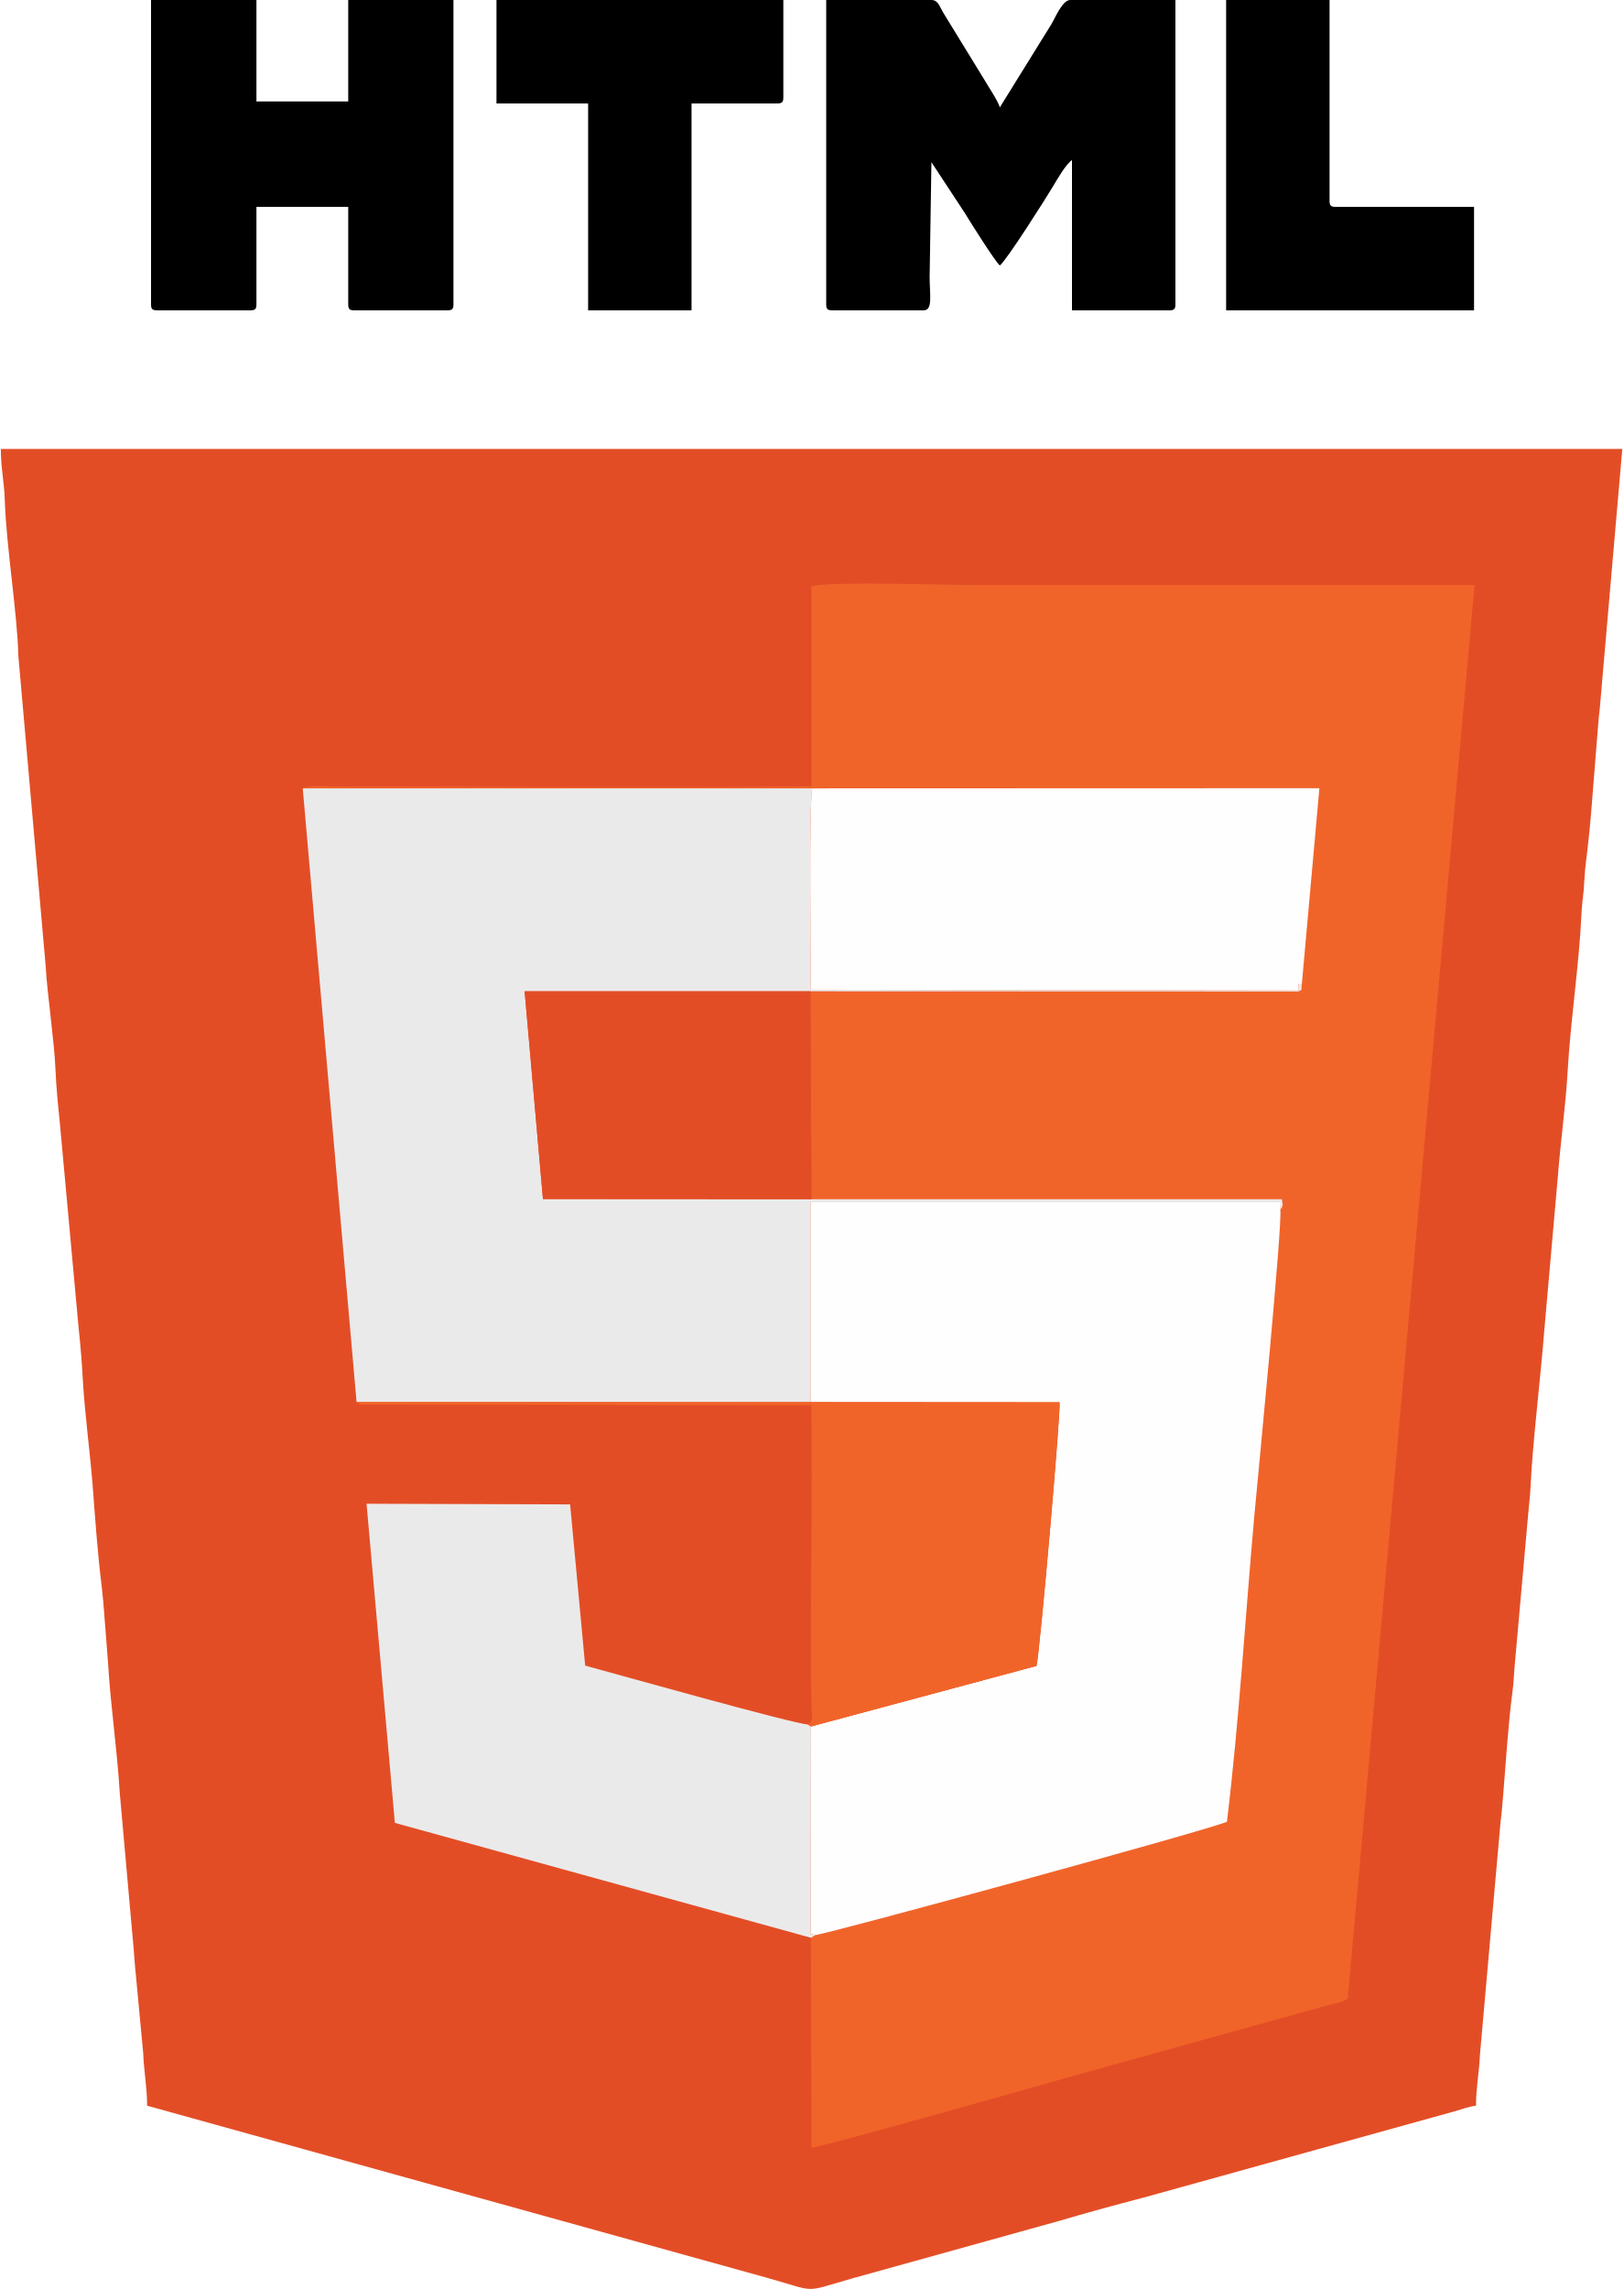
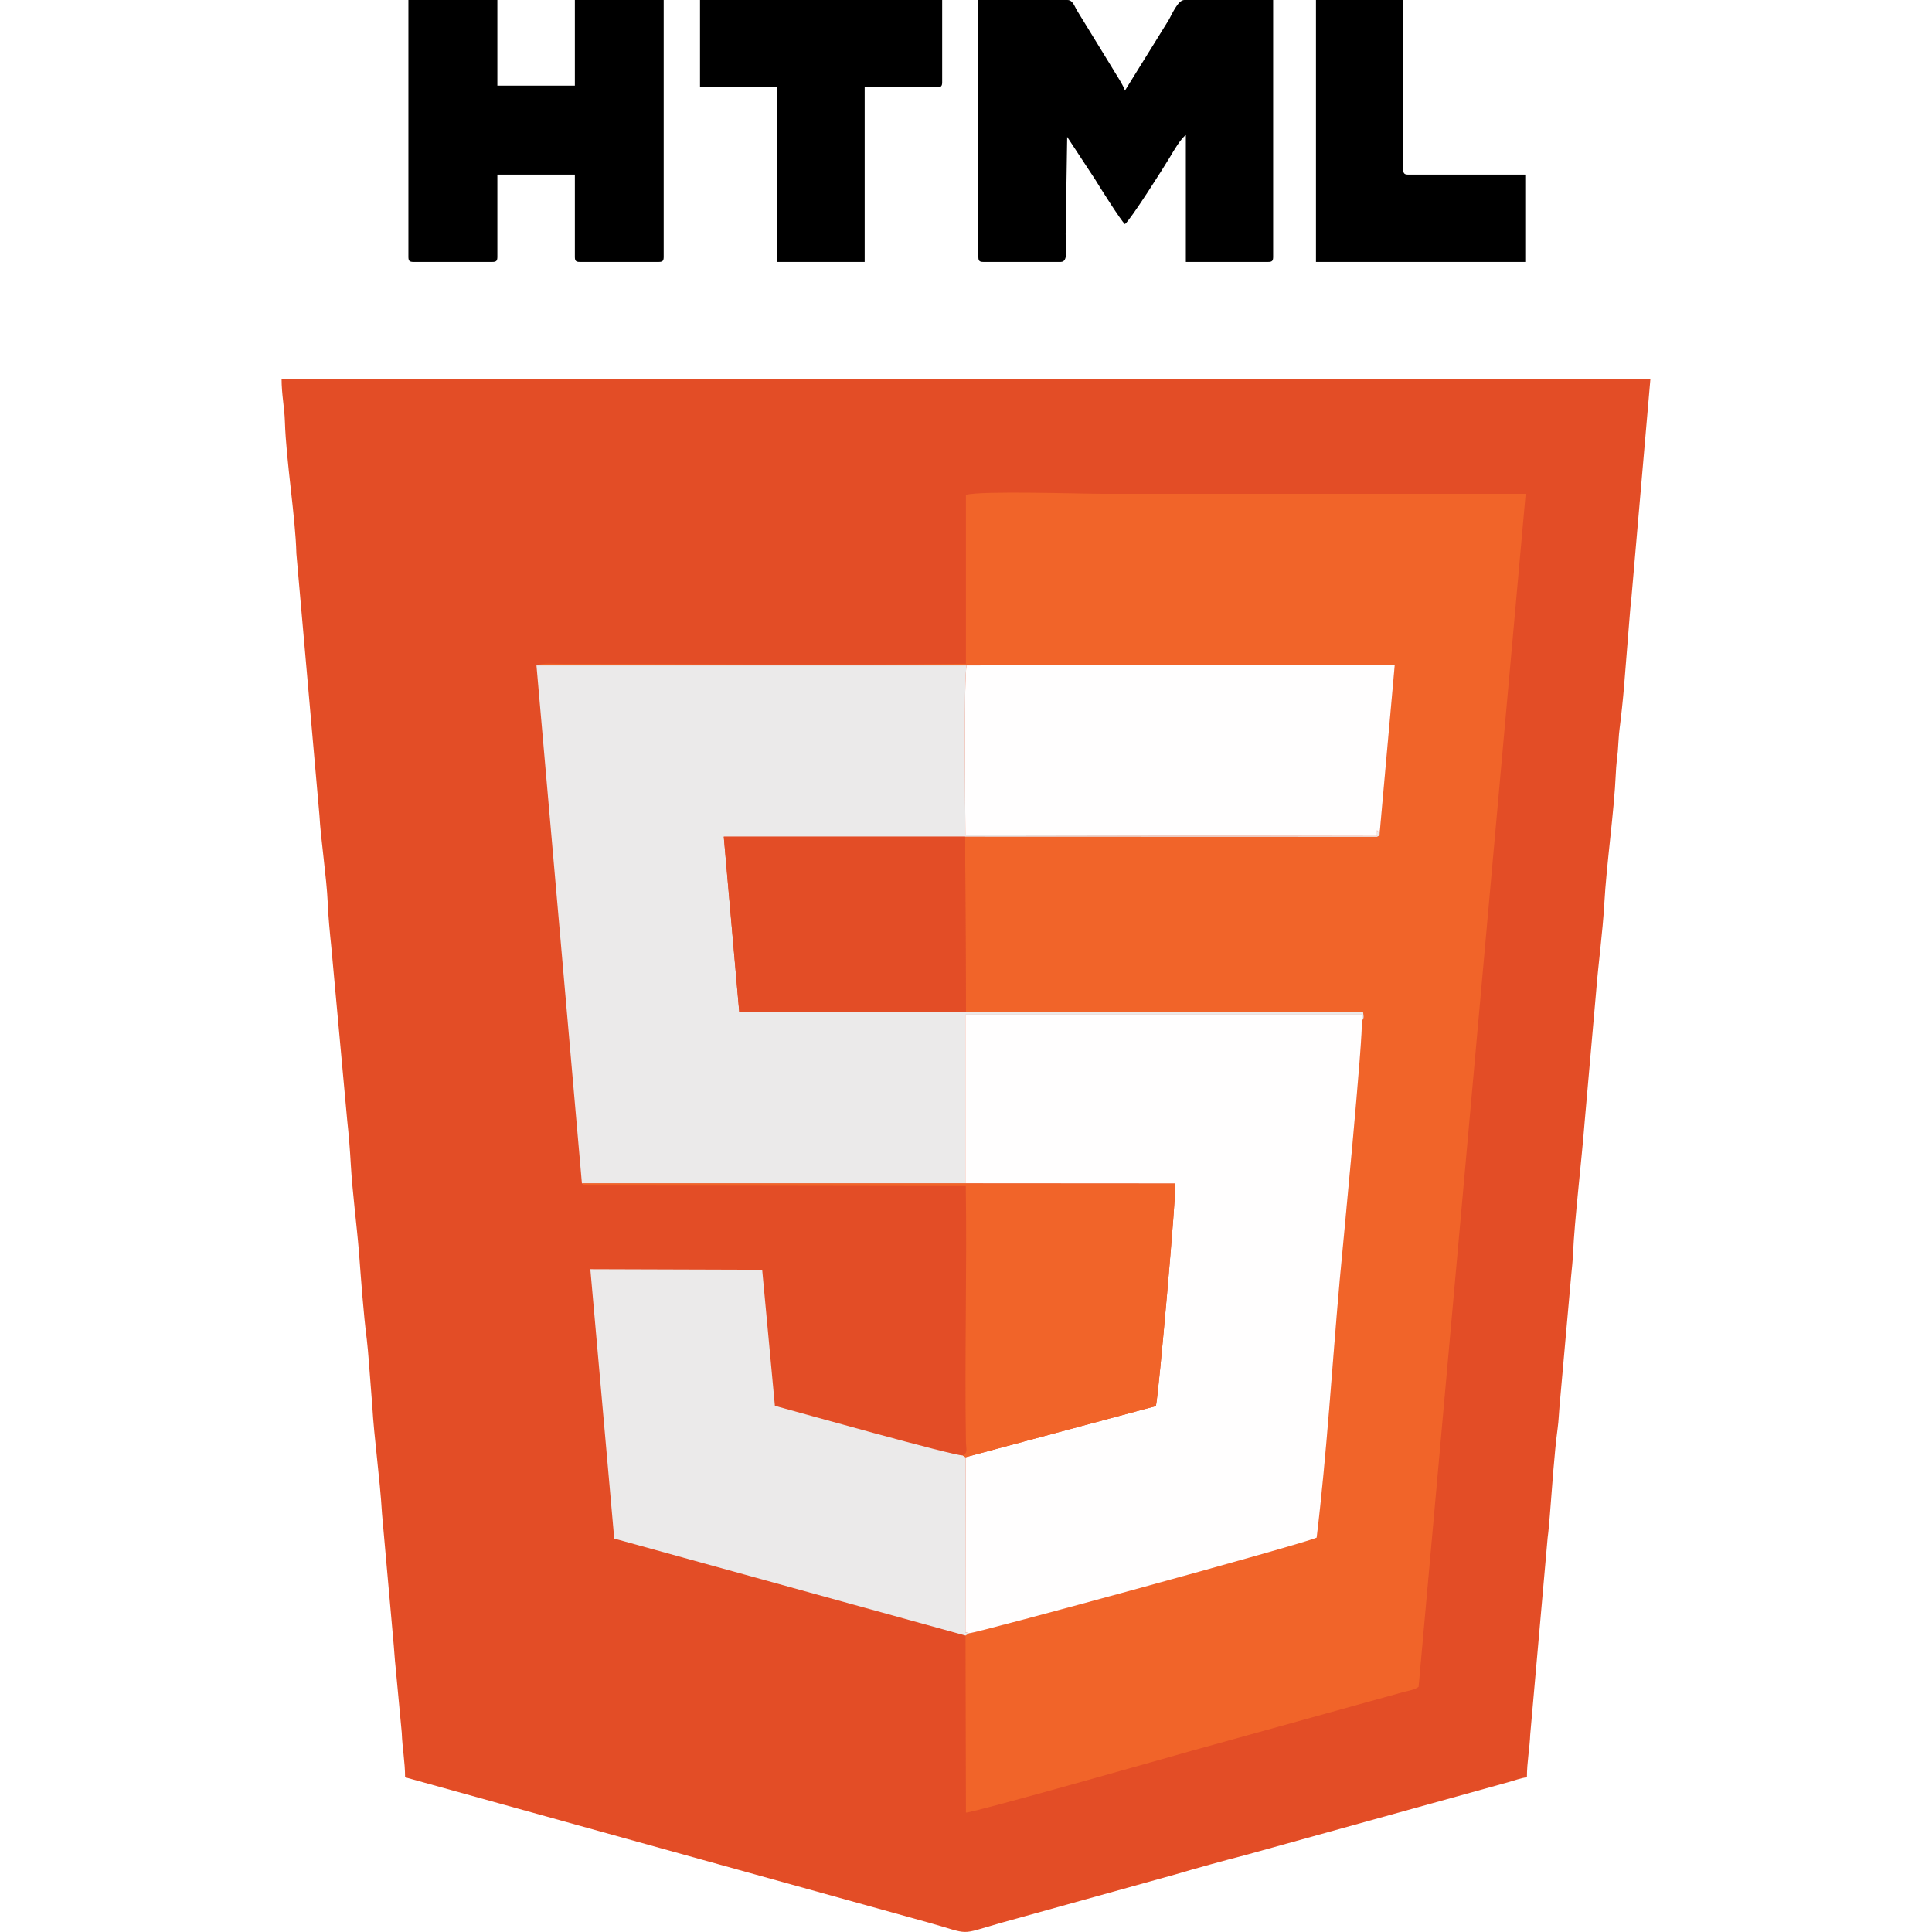
- <svg xmlns="http://www.w3.org/2000/svg" xml:space="preserve" width="100px" height="141px" version="1.1" style="shape-rendering:geometricPrecision; text-rendering:geometricPrecision; image-rendering:optimizeQuality; fill-rule:evenodd; clip-rule:evenodd" viewBox="0 0 99.09 139.86">
+ <svg xmlns="http://www.w3.org/2000/svg" xml:space="preserve" width="50px" height="50px" version="1.1" style="shape-rendering:geometricPrecision; text-rendering:geometricPrecision; image-rendering:optimizeQuality; fill-rule:evenodd; clip-rule:evenodd" viewBox="0 0 99.09 139.86">
  <defs>
    <style type="text/css">
   
    .fil4 {fill:black}
    .fil0 {fill:#E34D26}
    .fil2 {fill:#EBEAEA}
    .fil1 {fill:#F16429}
    .fil3 {fill:#FFFEFE}
   
  </style>
  </defs>
  <g id="Слой_x0020_1">
    <g id="_1644803673216">
      <path class="fil0" d="M8.94 128.66l37.9 10.52c3.13,0.88 2.11,0.91 5.2,0.03l12.6 -3.5c1.7,-0.5 3.47,-0.99 5.14,-1.42l19.04 -5.28c0.34,-0.1 0.95,-0.31 1.33,-0.35 0,-1.09 0.2,-2.09 0.24,-3.1l1.26 -14.24c0.07,-0.49 0.12,-1.21 0.16,-1.63 0.17,-2.1 0.31,-4.37 0.57,-6.34 0.07,-0.49 0.09,-1.14 0.13,-1.54l0.84 -9.42c0.06,-0.62 0.11,-1.05 0.14,-1.65 0.1,-2.37 0.62,-6.7 0.84,-9.53l0.83 -9.42c0.16,-2.05 0.47,-4.25 0.59,-6.33 0.17,-3.03 0.71,-6.61 0.84,-9.53 0.02,-0.51 0.08,-0.96 0.14,-1.53 0.04,-0.44 0.06,-1.14 0.13,-1.66 0.11,-0.84 0.25,-2.16 0.32,-3.02l0.38 -4.75c0.04,-0.4 0.08,-1.13 0.15,-1.63l1.38 -15.91 -99.09 0c0,1.15 0.21,2.06 0.24,3.1 0.09,2.85 0.77,6.95 0.83,9.54l1.67 18.95c0.09,1.7 0.52,4.5 0.6,6.33 0.04,1.01 0.15,2.14 0.26,3.2l1.15 12.55c0.12,1.11 0.2,2.12 0.26,3.2 0.12,2.05 0.42,4.27 0.59,6.33 0.16,2.09 0.32,4.39 0.57,6.35 0.06,0.48 0.11,1.14 0.14,1.52l0.25 3.21c0.14,2.45 0.55,5.19 0.71,7.87l0.85 9.53c0.04,0.44 0.07,1.01 0.13,1.55l0.45 4.78c0.04,1.1 0.24,2.12 0.24,3.22z" />
      <path class="fil1" d="M18.45 48.17l31.14 0 30.99 -0.01 -1.07 11.94c-0.07,0.56 0.08,0.3 -0.21,0.48l-29.82 -0.01 0.06 12.7 28.75 0c0.06,0.44 0.07,0.38 -0.1,0.67 0.15,0.73 -1.39,16.56 -1.59,18.72 -0.55,6.15 -0.93,12.55 -1.67,18.65 -0.92,0.45 -24.66,6.93 -25.14,6.92l-0.28 0.17 0.03 12.82c0.69,-0.03 15.28,-4.18 16.38,-4.49l15.4 -4.27c0.36,-0.09 0.69,-0.13 0.99,-0.35l7.75 -86.36 -30.44 0c-1.82,0 -8.85,-0.24 -10.08,0.07l0 12.23c-9.55,0.11 -19.51,0.01 -29.15,0.01 -0.46,0 -1.57,-0.09 -1.94,0.11z" />
      <path class="fil2" d="M21.74 85.67l27.76 0 0 -12.22 28.72 0 -0.03 0.49c0.17,-0.29 0.16,-0.23 0.1,-0.67l-28.75 0 -16.41 -0.01 -1.12 -12.69 17.47 0 29.82 0.01c0.29,-0.18 0.14,0.08 0.21,-0.48 -0.25,0.34 -0.21,-0.44 -0.21,0.42l-29.8 -0.05c0,-1.65 -0.12,-11.53 0.09,-12.3l-31.14 0 3.29 37.5z" />
      <path class="fil3" d="M49.5 85.67l15.2 0.01c0.09,0.46 -1.2,15.28 -1.41,16.11l-13.78 3.7 -0.01 12.68 0.29 0.06c0.48,0.01 24.22,-6.47 25.14,-6.92 0.74,-6.1 1.12,-12.5 1.67,-18.65 0.2,-2.16 1.74,-17.99 1.59,-18.72l0.03 -0.49 -28.72 0 0 12.22z" />
      <path class="fil2" d="M49.51 118.4l0.28 -0.17 -0.29 -0.06 0.01 -12.68 -0.21 -0.13c-0.69,0.02 -11.93,-3.14 -13.59,-3.59l-0.92 -9.85 -12.44 -0.04 1.73 19.5 25.43 7.02z" />
      <path class="fil3" d="M79.51 60.1l1.07 -11.94 -30.99 0.01c-0.21,0.77 -0.09,10.65 -0.09,12.3l29.8 0.05c0,-0.86 -0.04,-0.08 0.21,-0.42z" />
      <path class="fil4" d="M50.44 18.6c0,0.28 0.08,0.36 0.36,0.36l5.6 0c0.57,0 0.36,-0.97 0.36,-2.03l0.11 -7.02 2.03 3.09c0.29,0.48 1.88,3.01 2.15,3.22 0.38,-0.26 2.87,-4.19 3.26,-4.85 0.27,-0.46 0.79,-1.35 1.15,-1.59l0 9.18 5.97 0c0.27,0 0.35,-0.08 0.35,-0.36l0 -18.6 -6.43 0c-0.48,0 -0.93,1.12 -1.15,1.48l-3.15 5.08c-0.1,-0.38 -0.73,-1.31 -0.94,-1.68l-2.54 -4.14c-0.18,-0.3 -0.29,-0.74 -0.69,-0.74l-6.44 0 0 18.6z" />
      <path class="fil4" d="M9.18 18.6c0,0.28 0.08,0.36 0.36,0.36l5.72 0c0.28,0 0.36,-0.08 0.36,-0.36l0 -5.96 5.61 0 0 5.96c0,0.28 0.08,0.36 0.35,0.36l5.73 0c0.27,0 0.35,-0.08 0.35,-0.36l0 -18.6 -6.43 0 0 6.2 -5.61 0 0 -6.2 -6.44 0 0 18.6z" />
      <path class="fil1" d="M49.3 105.36l0.21 0.13 13.78 -3.7c0.21,-0.83 1.5,-15.65 1.41,-16.11l-15.2 -0.01 -27.76 0c0.12,0.09 0.03,0.08 0.32,0.15l27.47 0.04c0.09,6.09 -0.09,12.44 0.01,18.48 0.01,0.57 0.16,0.85 -0.24,1.02z" />
      <polygon class="fil0" points="49.54,73.27 49.48,60.57 32.01,60.57 33.13,73.26 " />
      <path class="fil4" d="M30.29 6.32l5.6 0 0 12.64 6.32 0 0 -12.64 5.25 0c0.27,0 0.36,-0.08 0.36,-0.36l0 -5.96 -17.53 0 0 6.32z" />
      <path class="fil4" d="M74.88 18.96l15.15 0 0 -6.32 -8.47 0c-0.27,0 -0.36,-0.08 -0.36,-0.36l0 -12.28 -6.32 0 0 18.96z" />
    </g>
  </g>
</svg>
